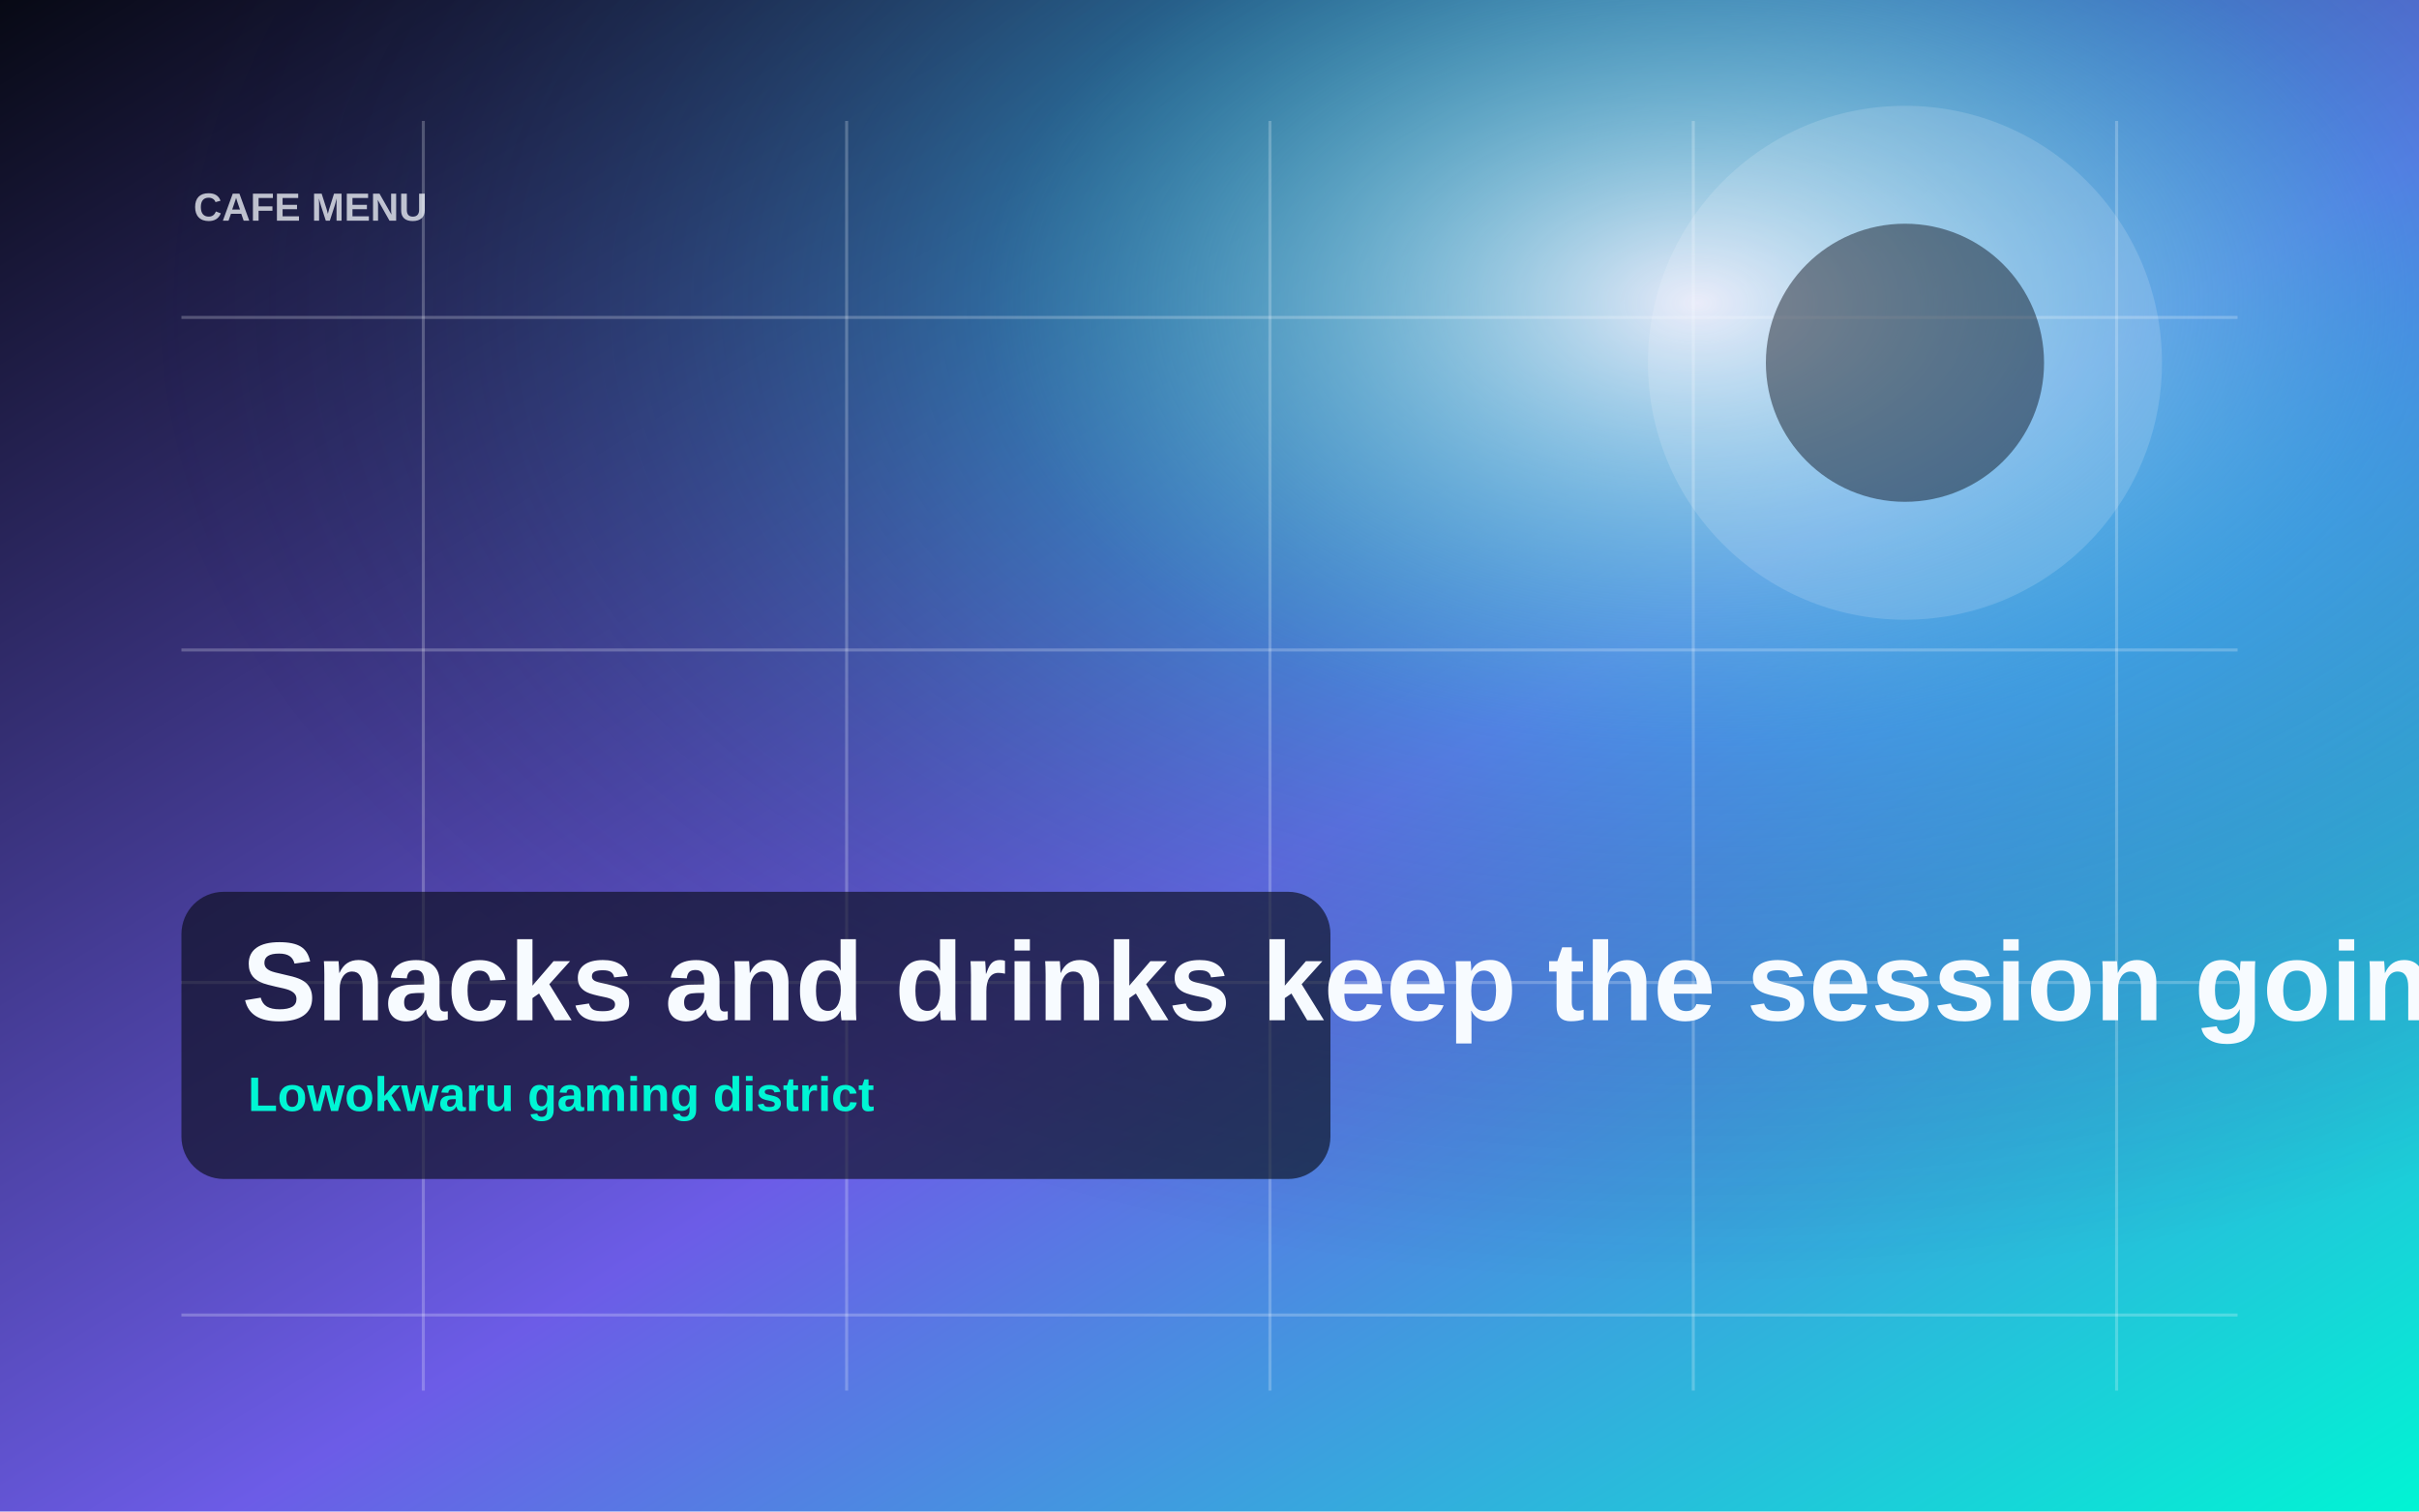
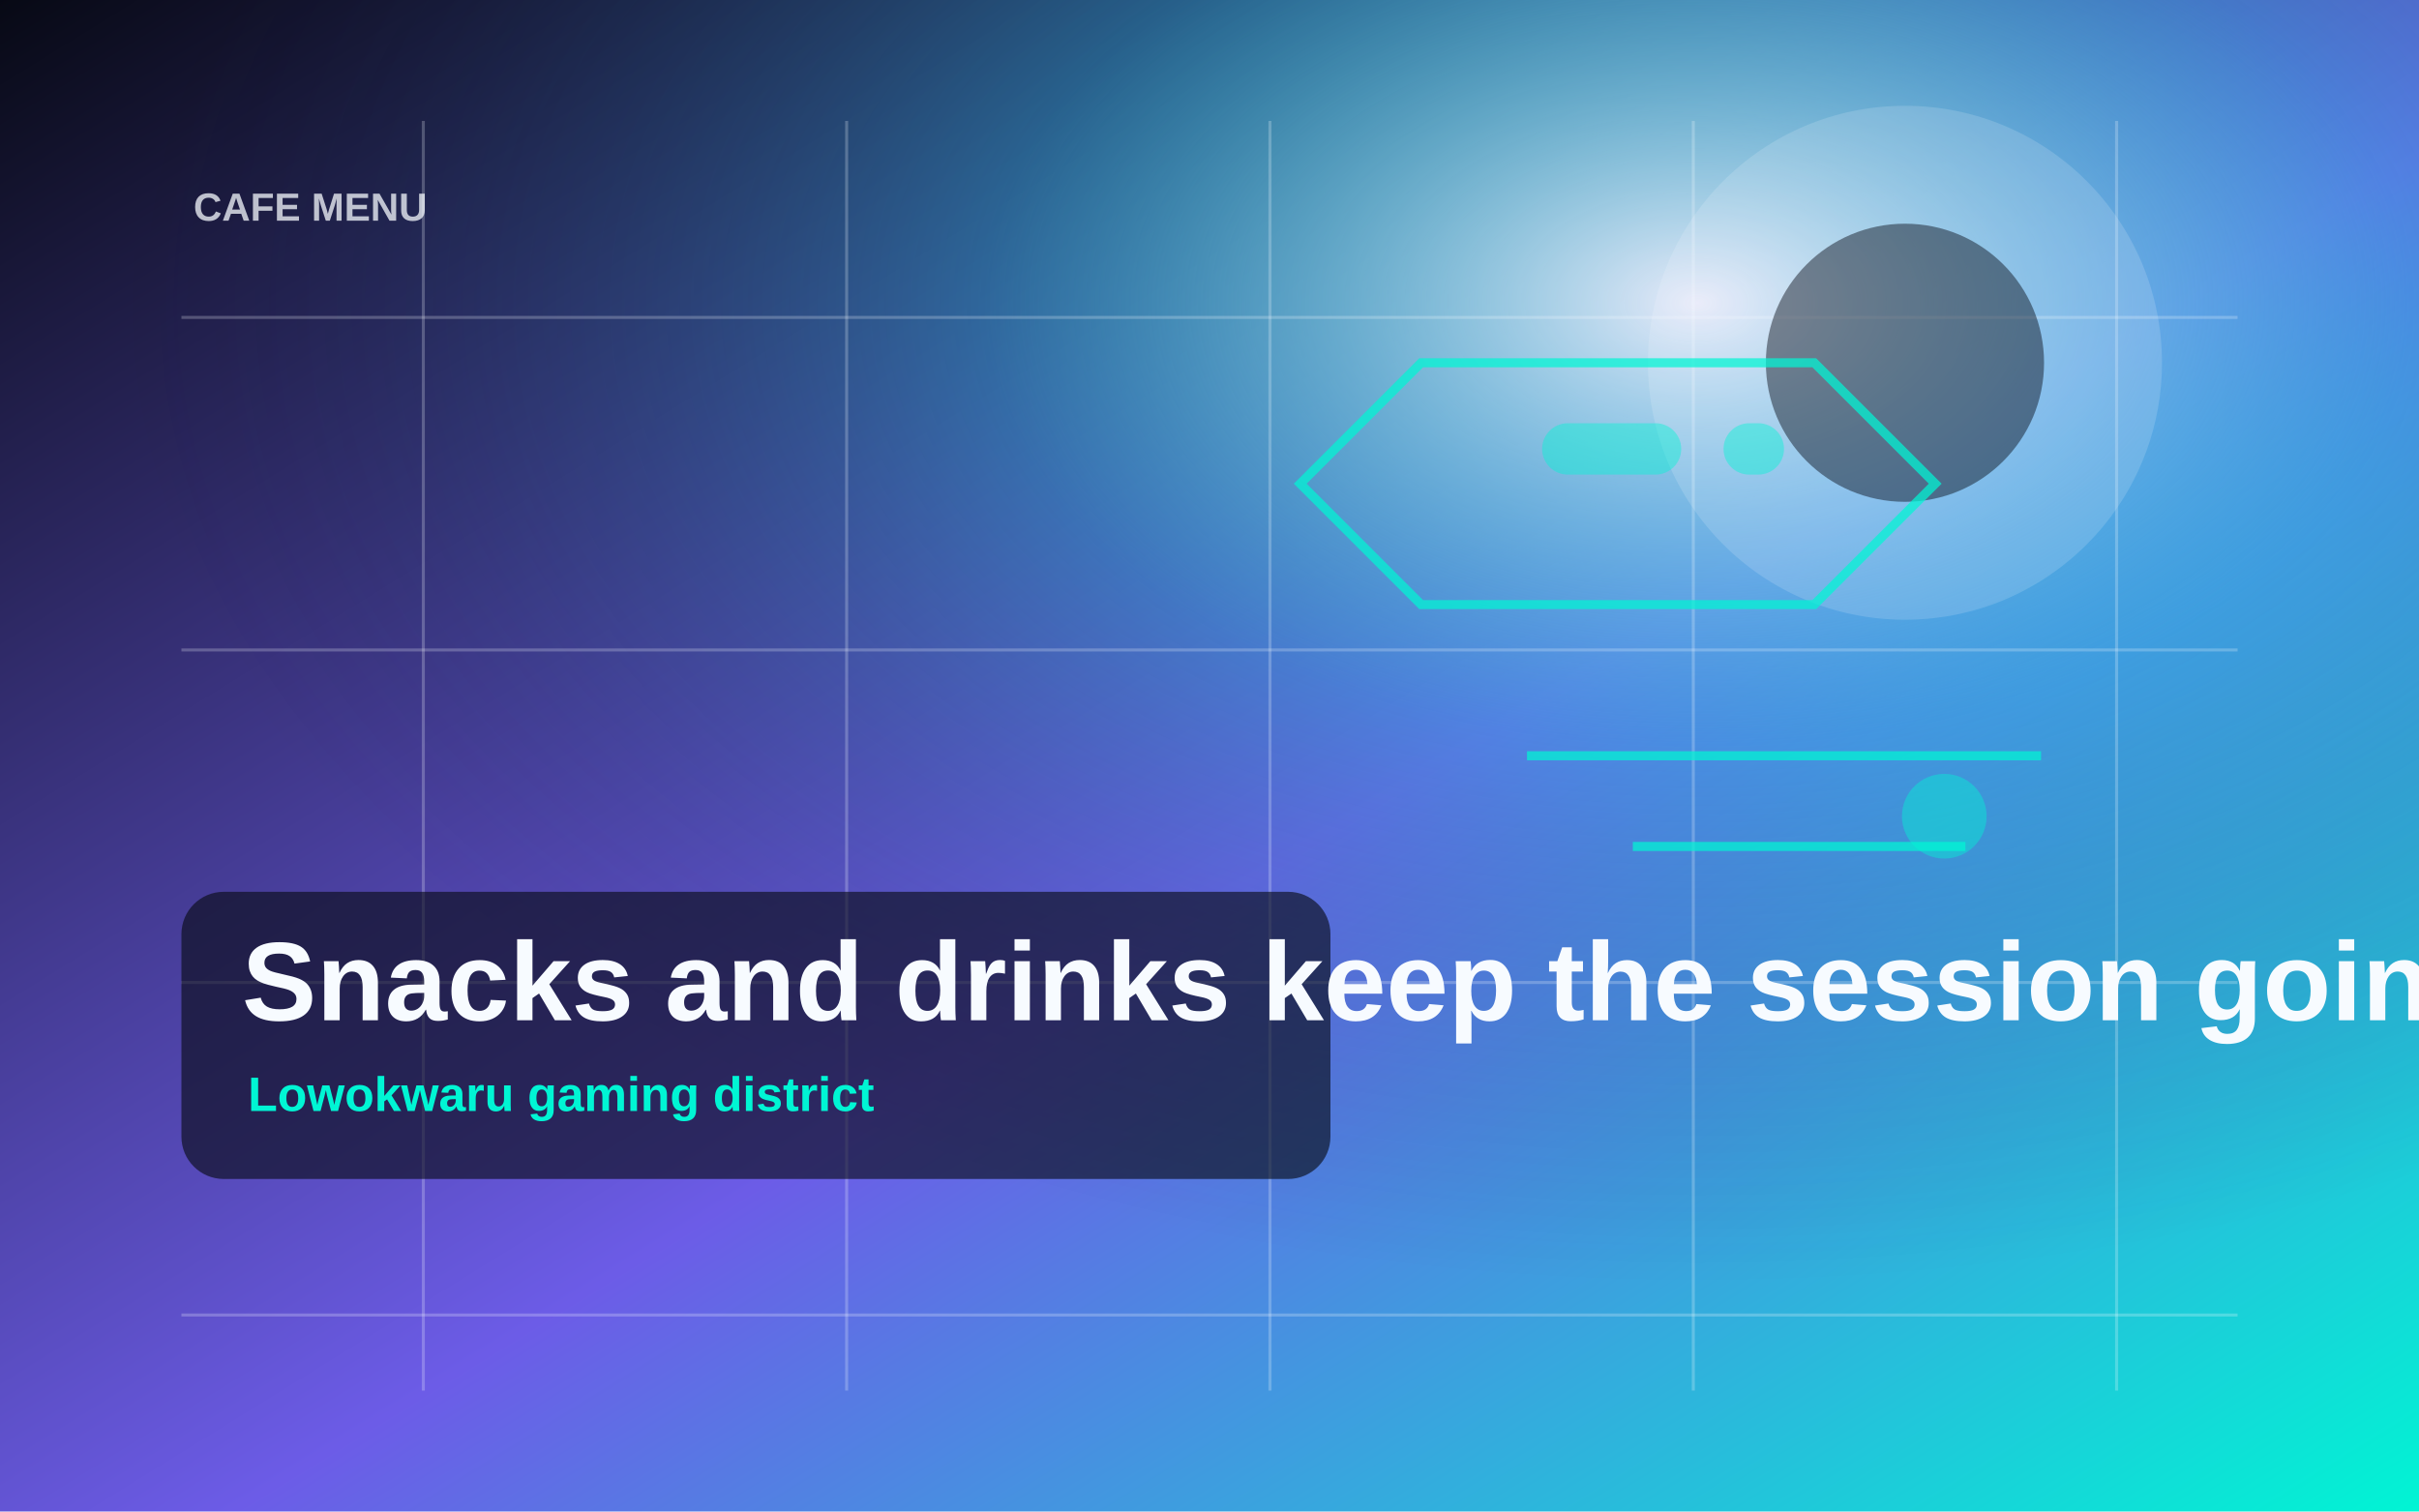
<svg xmlns="http://www.w3.org/2000/svg" width="1600" height="1000" viewBox="0 0 1600 1000" role="img" aria-label="Snacks and drinks keep the session going.">
  <defs>
    <linearGradient id="bg" x1="0" x2="1" y1="0" y2="1">
      <stop offset="0" stop-color="#070914" />
      <stop offset="0.55" stop-color="#6c5ce7" />
      <stop offset="1" stop-color="#00f5d4" />
    </linearGradient>
    <radialGradient id="glow" cx="70%" cy="20%" r="65%">
      <stop offset="0" stop-color="#f7fbff" stop-opacity=".9" />
      <stop offset=".45" stop-color="#00f5d4" stop-opacity=".25" />
      <stop offset="1" stop-color="#070914" stop-opacity="0" />
    </radialGradient>
  </defs>
  <rect width="1600" height="1000" fill="url(#bg)" />
  <rect width="1600" height="1000" fill="url(#glow)" />
  <g fill="none" stroke="#f7fbff" stroke-opacity=".24" stroke-width="2">
    <path d="M120 210 H1480 M120 430 H1480 M120 650 H1480 M120 870 H1480" />
    <path d="M280 80 V920 M560 80 V920 M840 80 V920 M1120 80 V920 M1400 80 V920" />
  </g>
  <circle cx="1260" cy="240" r="170" fill="#f7fbff" opacity=".16" />
  <circle cx="1260" cy="240" r="92" fill="#070914" opacity=".45" />
+   <g fill="none" stroke="#00f5d4" stroke-width="6" opacity=".72">
+     <path d="M940 240h260l80 80-80 80H940l-80-80z" />
+     <path d="M1010 500h340" />
+     <path d="M1080 560h220" />
+   </g>
+   <g fill="#00f5d4" opacity=".42">
+     <rect x="1020" y="280" width="92" height="34" rx="17" />
+     <rect x="1140" y="280" width="40" height="34" rx="17" />
+     <circle cx="1286" cy="540" r="28" />
+   </g>
  <rect x="120" y="590" width="760" height="190" rx="28" fill="#070914" opacity=".62" />
  <text x="160" y="675" font-family="Arial, Helvetica, sans-serif" font-size="74" font-weight="900" fill="#f7fbff">Snacks and drinks keep the session going.</text>
  <text x="164" y="735" font-family="Arial, Helvetica, sans-serif" font-size="32" font-weight="700" fill="#00f5d4">Lowokwaru gaming district</text>
  <text x="128" y="146" font-family="Arial, Helvetica, sans-serif" font-size="26" font-weight="800" fill="#f7fbff" opacity=".74">CAFE MENU</text>
</svg>
